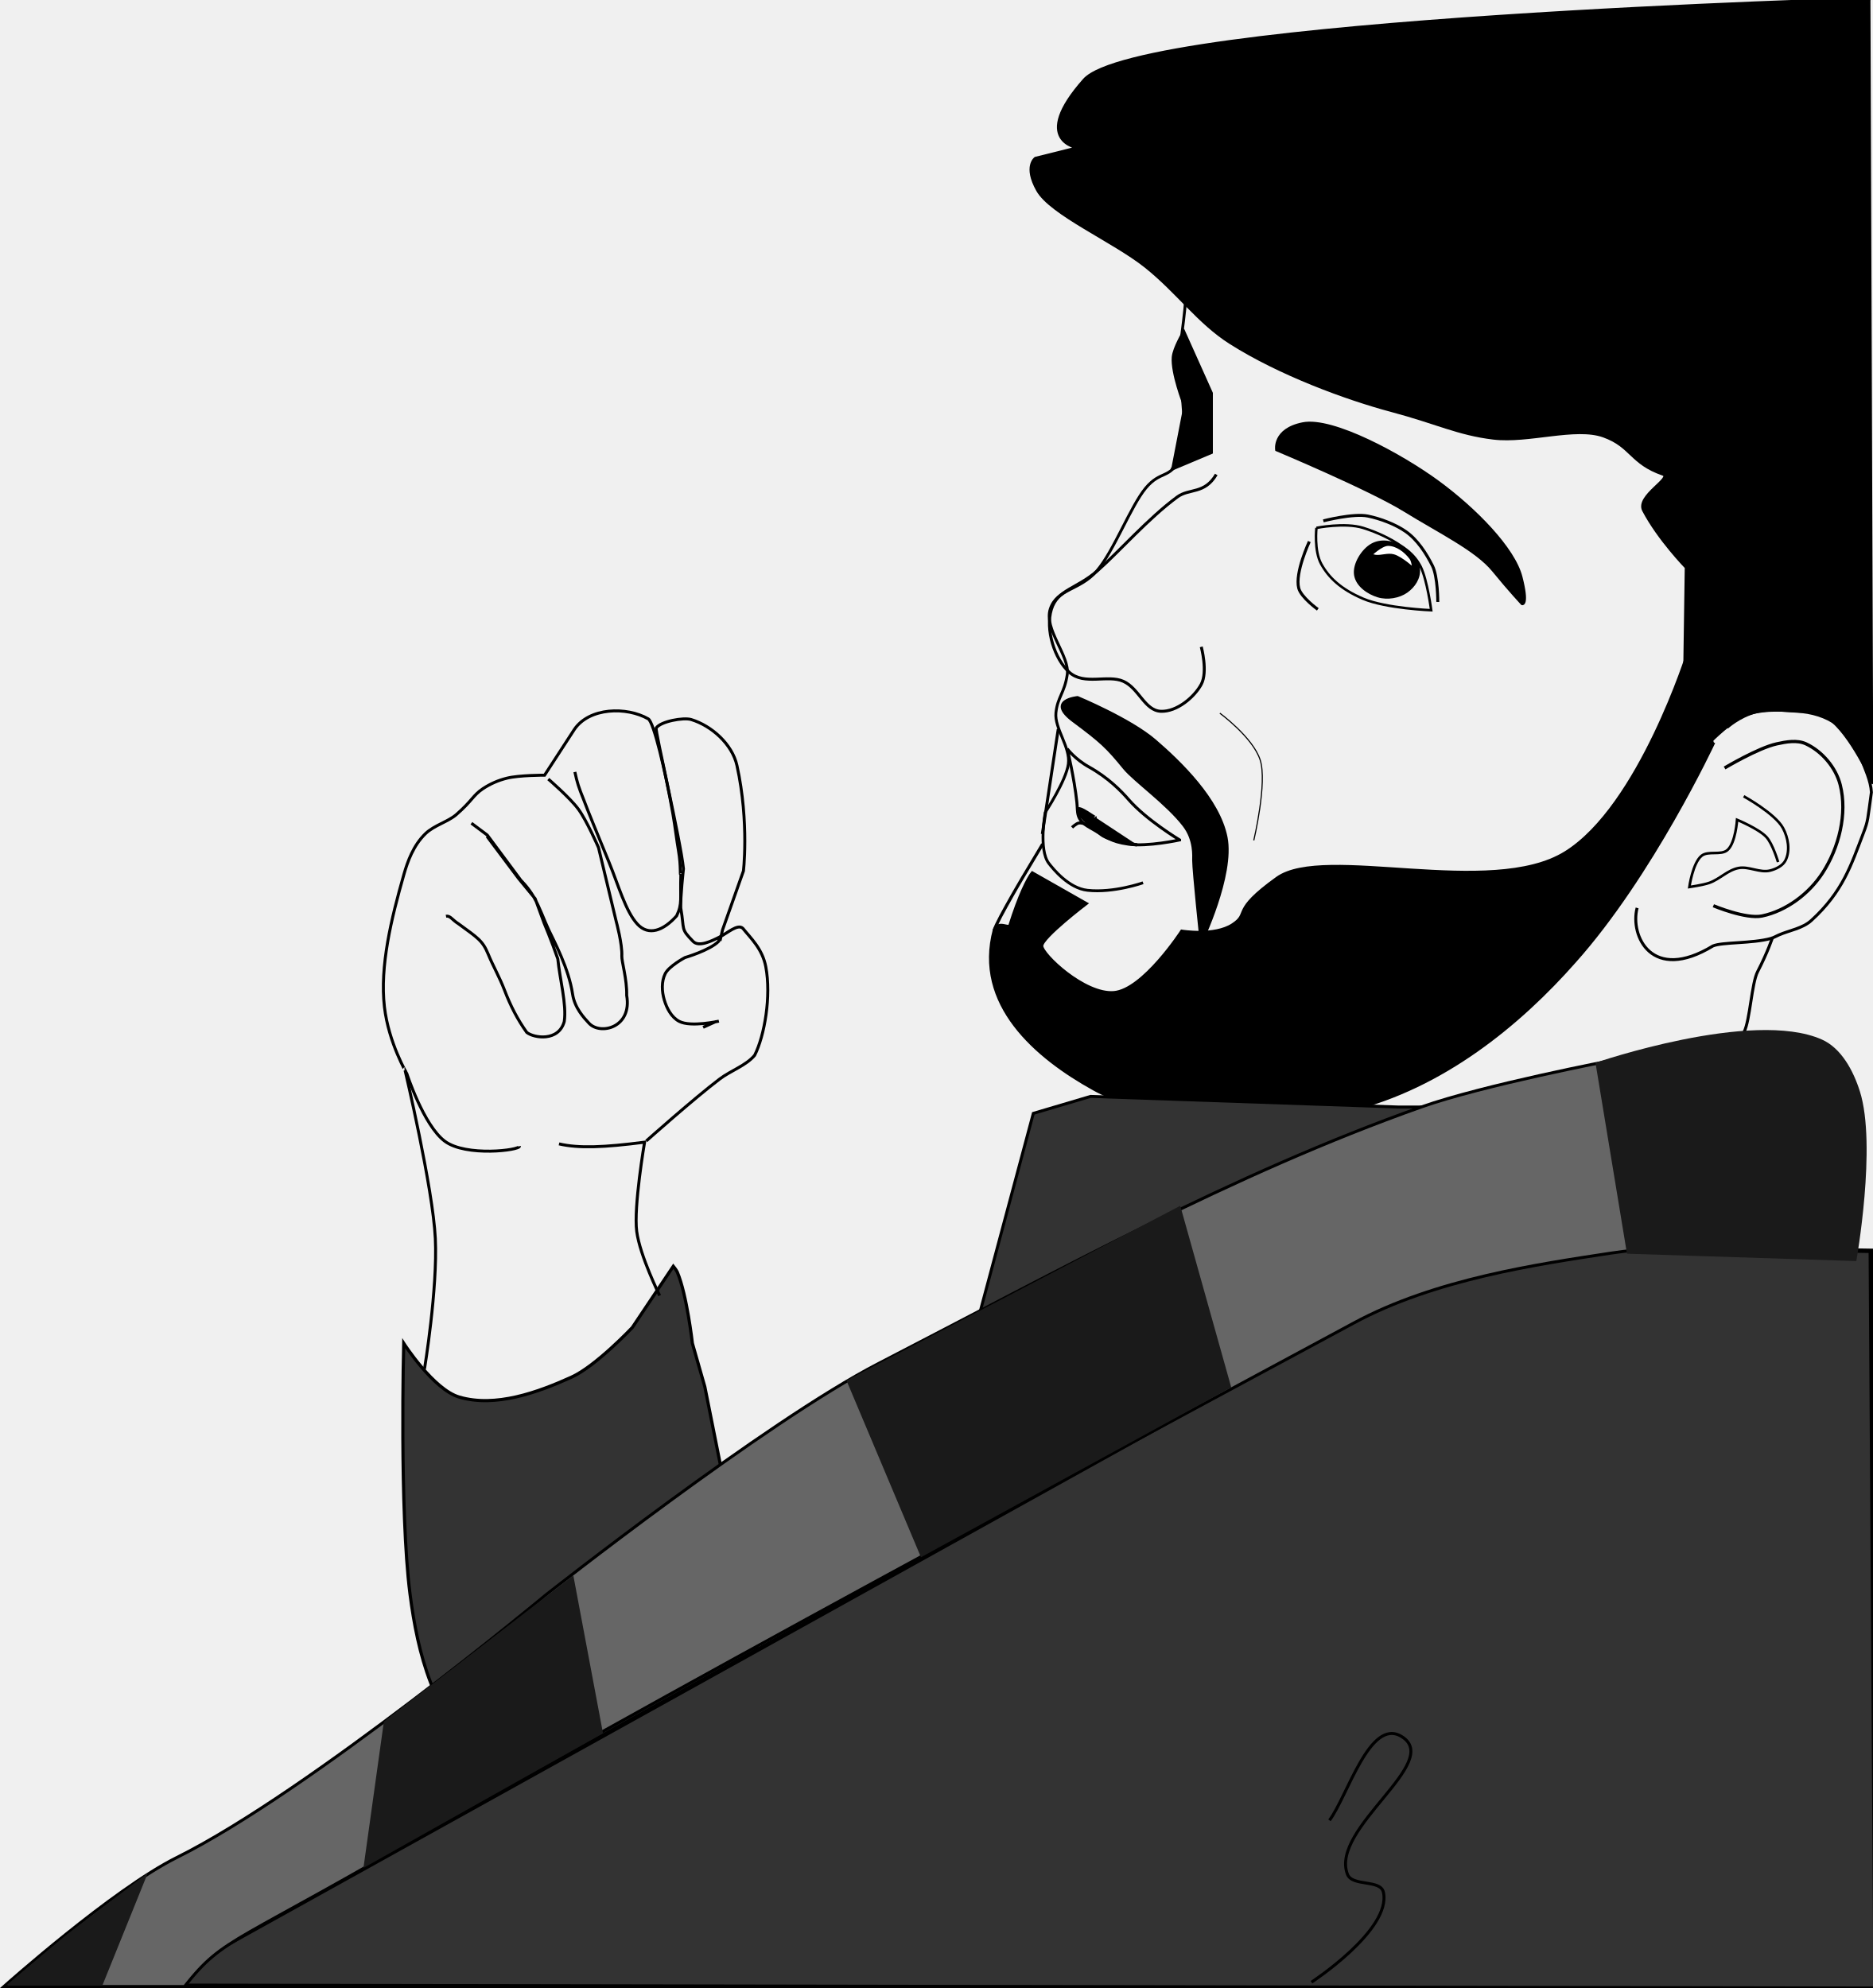
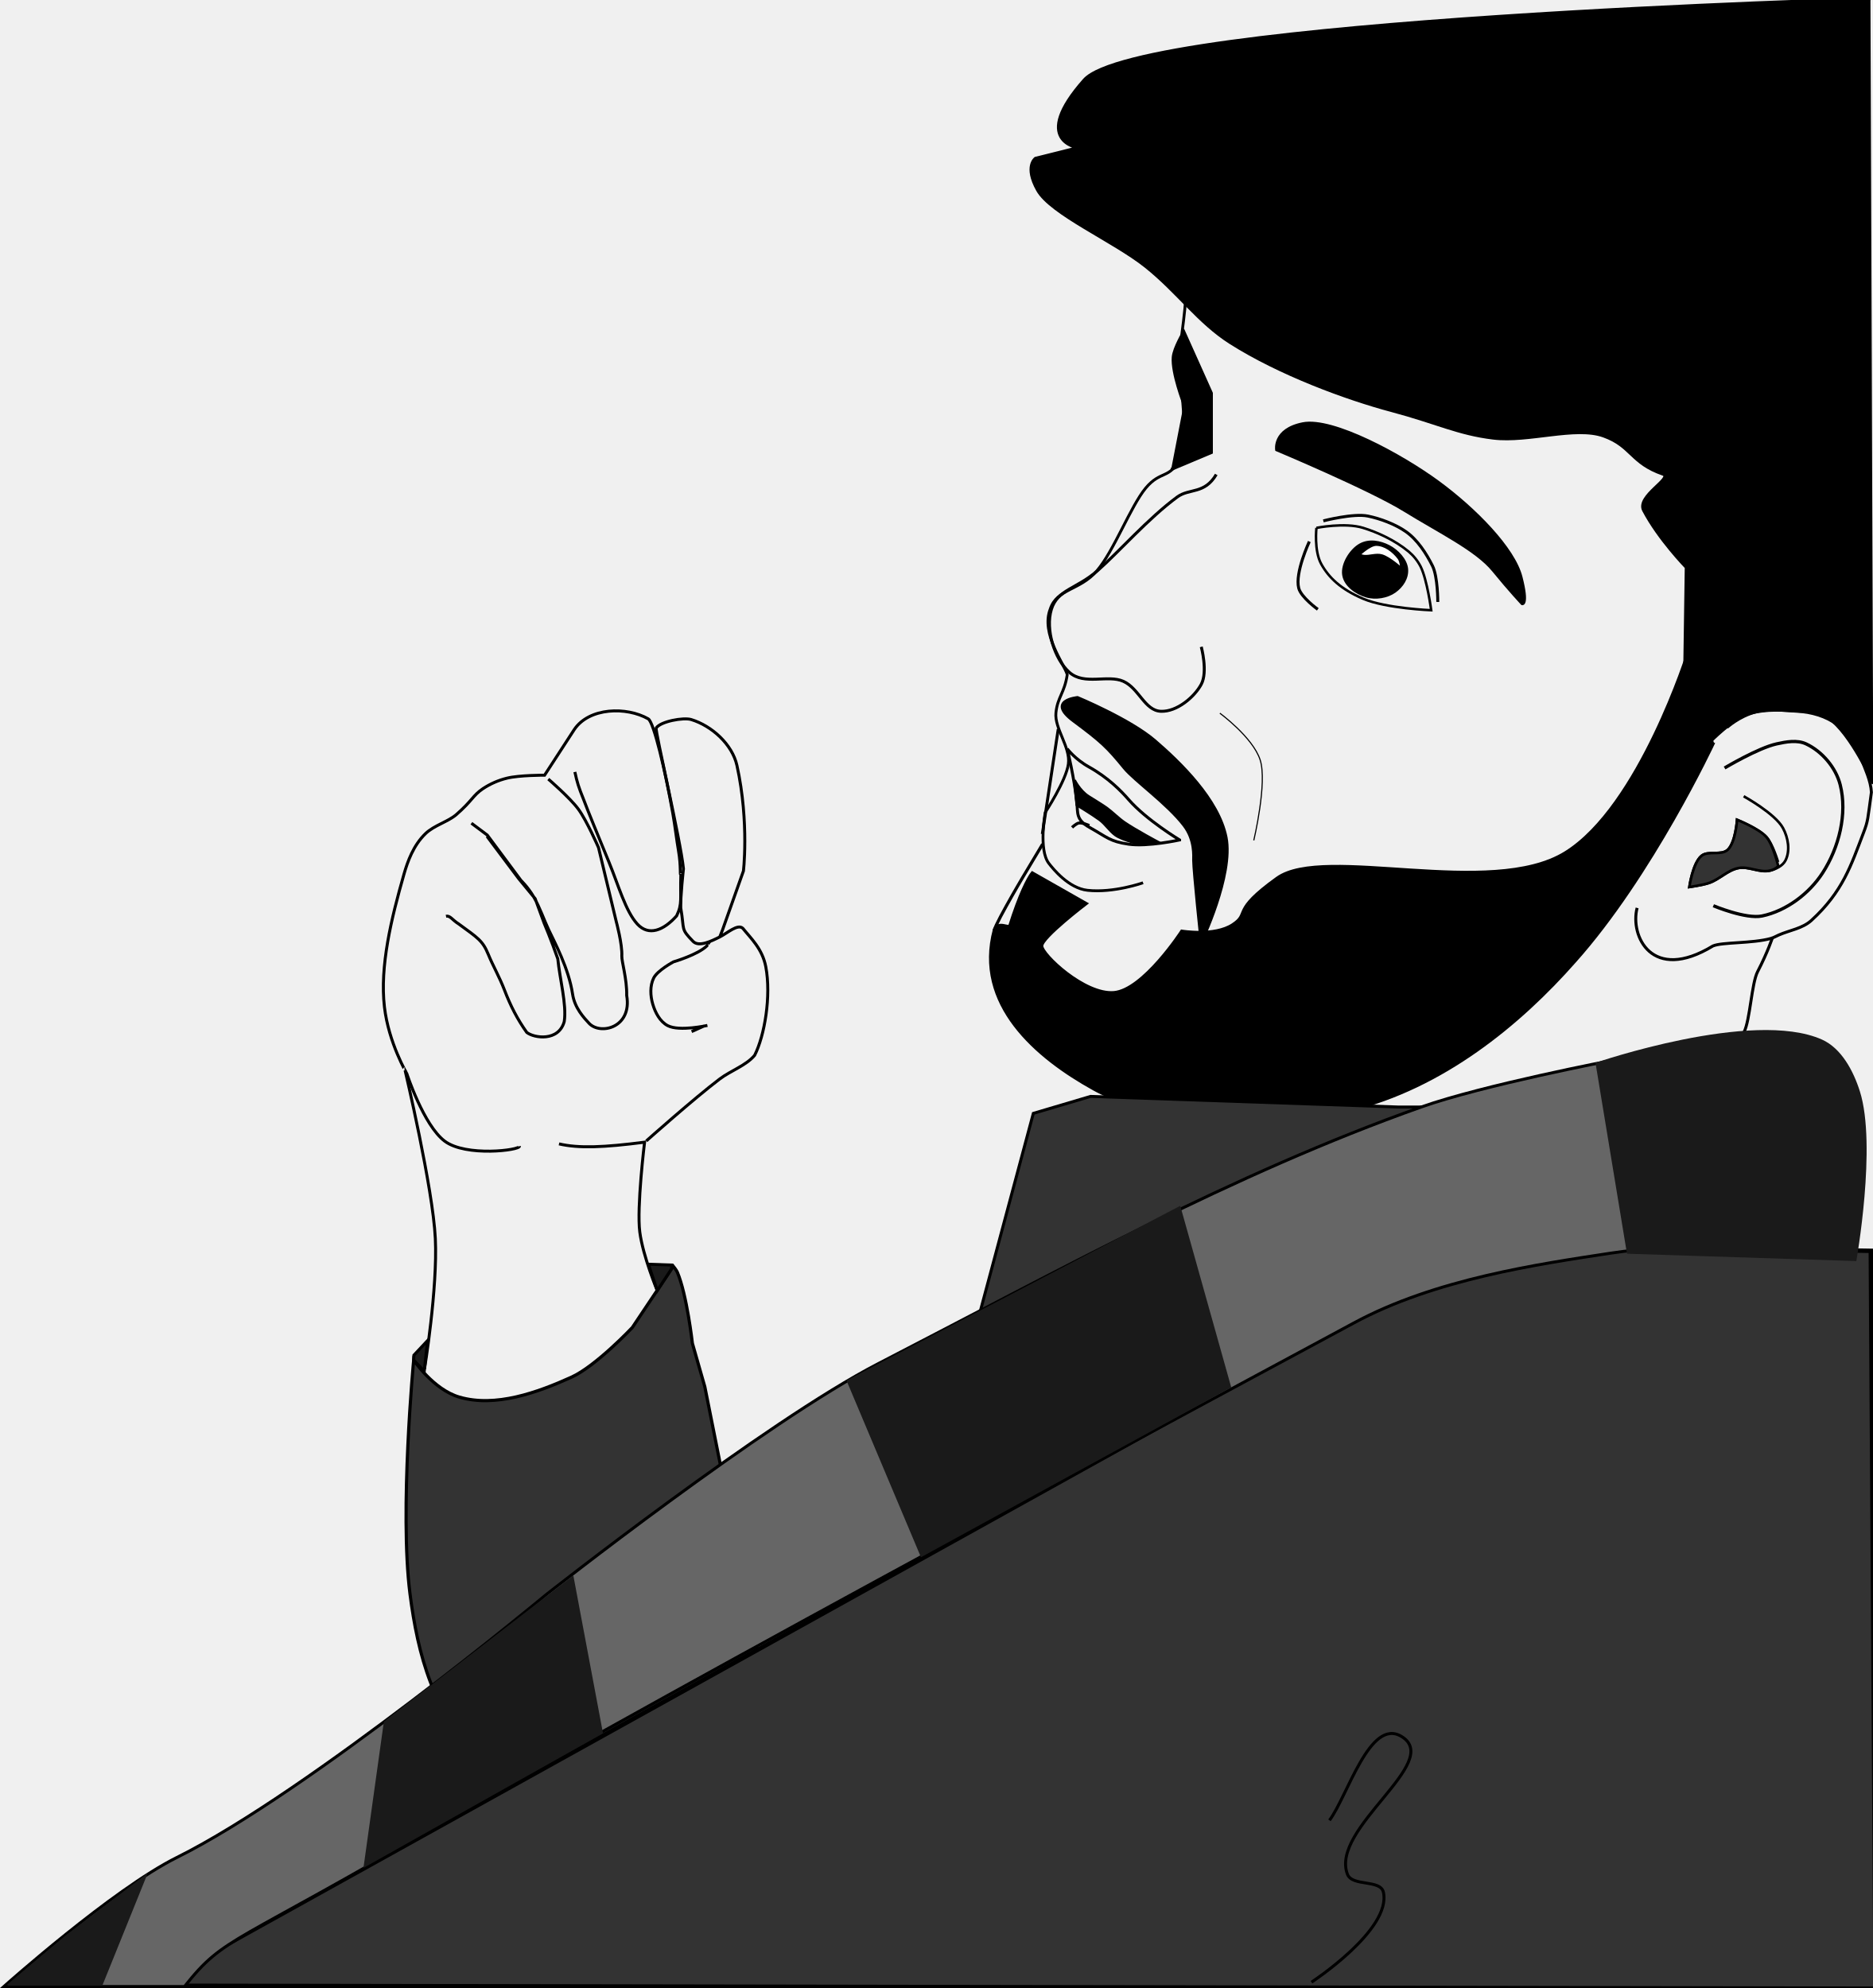
<svg xmlns="http://www.w3.org/2000/svg" width="631.078" height="669.97" viewBox="0 0 166.973 177.263">
-   <path d="M67.61 147.57l-4.775-23.922-1.108-3.87s-.486-4.33-1.342-6.34c-.082-.194-.357-.532-.357-.532l-3.655 5.463s-3.245 3.443-5.43 4.431c-3.032 1.371-6.763 2.717-9.992 1.776-2.313-.674-4.96-4.802-4.96-4.802s-.385 14.938.56 22.336c.344 2.69.862 5.393 1.85 7.952 1.882 4.872 6.991 14.743 7.678 13.85.687-.891 21.53-16.342 21.53-16.342z" fill="#333" stroke="#000" stroke-width=".283" />
+   <path d="M67.61 147.57l-4.775-23.922-1.108-3.87s-.486-4.33-1.342-6.34c-.082-.194-.357-.532-.357-.532l-3.655 5.463s-3.245 3.443-5.43 4.431c-3.032 1.371-6.763 2.717-9.992 1.776-2.313-.674-4.071-3.305-4.071-3.305s-1.274 13.441-.329 20.839c.344 2.69.862 5.393 1.85 7.952 1.882 4.872 6.991 14.743 7.678 13.85.687-.891 21.53-16.342 21.53-16.342z" fill="#333" stroke="#000" stroke-width=".283" />
  <path d="M166.754-.108S101.479 1.69 96.659 7.125c-4.82 5.435-.567 6.047-.567 6.047l-3.78.945s-1.005.707.19 2.835c1.193 2.128 6.776 4.52 9.637 6.804 2.862 2.284 4.698 4.986 7.56 6.803 4.386 2.785 10.35 4.98 14.363 6.048 4.013 1.068 5.922 2.079 9.072 2.457 3.15.378 7.317-1.089 9.827-.19 2.51.9 2.417 2.408 5.292 3.403.951.329-2.388 1.96-1.719 3.236 1.353 2.579 3.797 5.08 3.797 5.08l-.263 17.874 2.483-2.41s1.835-1.834 3.01-2.29c1.358-.526 2.898-.478 4.352-.389 1.061.065 2.236.075 3.118.668 1.954 1.314 3.976 5.836 3.976 5.836" stroke="#000" stroke-width=".265" />
  <path d="M113.804 40.113s-.311-1.811 2.348-2.338c2.659-.527 8.801 2.81 12.076 5.216 3.275 2.406 6.726 5.913 7.38 8.453.653 2.541.096 2.4.096 2.4s-1.076-1.138-2.58-2.98c-1.505-1.843-4.796-3.43-7.915-5.355-3.12-1.925-11.405-5.396-11.405-5.396z" stroke="#000" stroke-width=".243" />
  <path d="M107.095 57.676s.604 2.213 0 3.341c-.603 1.128-2.173 2.468-3.608 2.406-1.434-.063-1.947-2.05-3.34-2.673-1.394-.622-3.48.387-4.812-.802-1.332-1.19-2.152-3.82-1.603-5.612.549-1.792 2.26-1.817 4.143-3.475 1.882-1.658 4.493-4.642 7.082-6.548 1.077-.793 2.424-.219 3.475-2.005" fill="none" stroke="#000" stroke-width=".265" />
  <path d="M117.363 47.07s2.535-.508 4.166 0c1.251.389 2.788 1.068 4.06 2.116a4.36 4.36 0 0 1 1.068 1.342c.585 1.197.937 3.885.937 3.885s-4.037-.16-6.065-1.024c-2.028-.863-3.085-1.918-3.739-3.1-.654-1.182-.427-3.22-.427-3.22z" fill="none" stroke="#000" stroke-width=".223" />
-   <path d="M124.858 48.723c.758.389 1.53 1.201 1.604 2.004.074.803-.412 1.537-1.07 2.005-.657.468-1.692.66-2.538.4-.847-.258-1.853-.917-2.005-1.87-.152-.953.655-2.22 1.47-2.673.815-.453 1.781-.255 2.539.134z" stroke="#000" stroke-width=".265" />
+   <path d="M123.8 48.723c.758.389 1.53 1.201 1.604 2.004.074.803-.412 1.537-1.07 2.005-.657.468-1.692.66-2.538.4-.847-.258-1.853-.917-2.005-1.87-.152-.953.655-2.22 1.47-2.673.815-.453 1.78-.255 2.539.134z" stroke="#000" stroke-width=".265" />
  <path d="M108.754 63.594s2.932 2.147 3.59 4.158c.66 2.011-.566 7.182-.566 7.182" fill="none" stroke="#000" stroke-width=".1" />
  <path d="M150.52 58.076s-4.328 13.838-10.96 17.954c-6.634 4.116-21.51-.74-25.703 2.268-4.194 3.007-2.352 3.102-3.969 4.157-1.617 1.056-4.536.567-4.536.567s-3.42 5.268-6.047 5.481c-2.628.213-6.426-3.402-6.426-4.158 0-.756 3.969-3.78 3.969-3.78l-4.82-2.74s-.554.652-1.387 2.895a36.559 36.559 0 0 0-.606 1.779c-.109.347-.975-.411-1.386.383-1.802 6.687 3.764 11.395 8.86 14.22 3.608 2.01 6.817 1.554 11.123 2.005 4.306.452 7.888 1.43 11.692-.133 8.292-2.015 15.15-7.672 20.06-13.245 6.87-7.678 12.404-19.526 12.404-19.526" stroke="#000" stroke-width=".265" />
  <path d="M96.067 62.192s4.682 1.94 6.9 3.851c2.22 1.912 5.681 5.244 6.346 8.628.664 3.383-2.23 9.377-2.23 9.377s-.673-6.4-.673-7.337c0-.372.125-1.823-.854-3.104-1.49-1.95-4.412-4-5.332-5.126-1.523-1.864-2.044-2.354-4.52-4.194-2.477-1.84.363-2.095.363-2.095z" stroke="#000" stroke-width=".251" />
-   <path d="M101.906 78.713s-2.601.927-4.954.672c-1.681-.183-3.063-1.905-3.45-2.408-.93-1.209-.318-4.537-.318-4.537s1.867-2.831 2.064-4.325c.197-1.493-1.25-3.164-1.11-4.558.139-1.395.762-1.748 1.009-3.402.247-1.655-2.104-4.05-1.512-5.859.592-1.81 2.646-1.64 4.158-3.402 1.511-1.762 3.009-5.757 4.346-7.37 1.338-1.613 2.175-.774 3.024-2.646.85-1.872.092-6.204 0-8.315-.091-2.112.906-6.025.378-7.37" fill="none" stroke="#000" stroke-width=".253" />
+   <path d="M101.906 78.713s-2.601.927-4.954.672c-1.681-.183-3.063-1.905-3.45-2.408-.93-1.209-.318-4.537-.318-4.537s1.867-2.831 2.064-4.325c.197-1.493-1.25-3.164-1.11-4.558.139-1.395.762-1.748 1.009-3.402-.255-.93-2.381-3.65-1.512-5.859.592-1.81 2.646-1.64 4.158-3.402 1.511-1.762 3.009-5.757 4.346-7.37 1.338-1.613 2.175-.774 3.024-2.646.85-1.872.092-6.204 0-8.315-.091-2.112.906-6.025.378-7.37" fill="none" stroke="#000" stroke-width=".253" />
  <path d="M105.163 74.896s-2.844.62-4.535.378c-1.692-.243-1.93-.623-3.48-1.49-1.253-.699-1.043-1.281-1.145-2.258-.226-2.148-.856-4.757-.856-4.757s.694.928 1.925 1.612c1.736.966 2.882 2.151 3.556 2.924 1.572 1.804 4.535 3.59 4.535 3.59z" fill="none" stroke="#000" stroke-width=".265" />
  <path d="M92.953 75.265l-1.783 2.98s-3.108 5.257-2.447 4.774" fill="none" stroke="#000" stroke-width=".273" />
  <path d="M158.037 83.555s-.435 1.336-1.342 3.085c-.538 1.037-.67 4.32-1.21 5.388-.693 1.367-1.76.458-2.018 1.062-.802 1.87-4.804.046-6.963.956-1.66.7-2.582 2.672-4.263 3.32-4.501 1.734-14.432 1.069-14.432 1.069M94.344 65.012l-1.418 9.355" fill="none" stroke="#000" stroke-width=".265" />
-   <path d="M97.624 72.86c.22.278-1.549-1.142-1.544-.636.005.52 1.996 2.156 2.282 2.31 1.044.564 3.013.797 3.013.797" stroke="#000" stroke-width=".292" />
-   <path d="M122.168 49.486s.968-.946 1.582-.944c.792.002 1.558.594 2.032 1.228.205.274.26.992.26.992s-1.103-1.005-1.796-1.205c-.514-.148-1.073.105-1.606.048a3.347 3.347 0 0 1-.472-.119z" fill="#fff" stroke="#000" stroke-width=".265" />
+   <path d="M121.11 49.486s.968-.946 1.582-.944c.792.002 1.558.594 2.032 1.228.205.274.26.992.26.992s-1.103-1.005-1.796-1.205c-.514-.148-1.073.105-1.606.048a3.347 3.347 0 0 1-.472-.119z" fill="#fff" stroke="#000" stroke-width=".265" />
  <path d="M104.407 41.86l3.591-1.511v-5.292l-2.457-5.48s-.875 1.452-.945 2.267c-.121 1.416.945 4.158.945 4.158" stroke="#000" stroke-width=".265" />
  <path d="M97.226 97.763l-5.103 1.512-4.914 18.332 40.255-18.899h-2.835z" fill="#333" stroke="#000" stroke-width=".265" />
  <path d="M166.785 111.532l.428 65.793-153.61-.265 98.125-54.491c8.272-6.732 18.388-10.774 29.505-11.46z" fill="#333" stroke="#000" stroke-width=".394" />
-   <path d="M37.845 122.066s1.179-7.155.965-11.635c-.213-4.48-2.698-14.996-2.698-14.996m22.699 20.087s-1.76-3.539-2.046-5.718c-.287-2.18.7-7.96.7-7.96-3.635.47-5.863.562-7.628.152" fill="none" stroke="#000" stroke-width=".265" />
+   <path d="M37.845 122.066s1.179-7.155.965-11.635c-.213-4.48-2.698-14.996-2.698-14.996m22.485 19.643s-1.272-3.04-1.558-5.22c-.287-2.18.426-8.014.426-8.014-3.635.47-5.863.562-7.628.152" fill="none" stroke="#000" stroke-width=".265" />
  <path d="M46.308 102.203c.071.362-4.778.97-6.663-.452-1.885-1.422-3.372-6.007-3.372-6.007.014.004-1.63-2.749-2-5.959-.418-3.618.6-7.847 1.742-11.836.316-1.103.83-2.575 1.932-3.63.75-.72 2.018-1.061 2.729-1.681 1.458-1.27 1.465-1.701 2.385-2.32a6.802 6.802 0 0 1 2.13-.93c1.09-.273 3.36-.267 3.36-.267l2.648-4.073c1.332-1.977 4.66-2.056 6.594-.949.494.283 1.53 4.676 2.189 8.427.214 1.22.339 2.36.502 3.298.257 1.48.112 2.375.217 2.121-.075 2.245.154 2.61-.379 3.72-1.176 1.318-2.495 1.827-3.504.727-1.053-1.147-1.69-3.483-2.526-5.515-.944-2.298-1.9-4.605-2.261-5.586m0 0c-.448-1.108-.573-1.507-.78-2.457" fill="none" stroke="#000" stroke-width=".265" />
  <path d="M120.66 117.985c7.261-3.938 16.47-5.257 22.868-6.236 6.397-.98 15.119-.567 15.119-.567l.189-17.576h-6.237l-8.882.945s-11.508 2.208-17.01 4.157c-16.812 5.96-32.527 14.691-48.38 22.868-10.077 5.197-29.671 20.64-29.671 20.64s-21.05 17.523-32.883 23.405c-5.745 2.856-15.426 11.51-15.426 11.51h16.099c3.656-4.6 4.166-3.519 23.369-14.818 19.202-11.3 73.584-40.39 80.845-44.328z" fill="#666" stroke="#000" stroke-width=".265" />
  <path d="M105.224 107.517l4.544 16.193-27.662 15.144-6.64-15.762zm37.017-12.753l2.807 17.025 20.446.657s1.837-10.32.319-15.13c-.576-1.824-1.645-3.851-3.393-4.627-6.18-2.744-20.179 2.075-20.179 2.075zm-91.128 45.711l-16.89 13.03-1.82 13.05 21.356-12zm-37.936 26.533L9.141 177H.588l5.235-4.405z" fill="#1a1a1a" />
-   <path d="M118.524 162.312c1.604-2.138 3.598-9.175 6.415-7.483 3.772 2.265-6.39 8.187-4.811 12.294.429 1.116 2.95.436 3.207 1.604.734 3.343-6.415 8.018-6.415 8.018m-59.301-75.012s4.263-3.795 6.536-5.517c1.002-.76 2.361-1.204 3.122-2.117.887-1.741 1.49-5.285.996-7.892-.306-1.616-1.349-2.557-2.053-3.437-.46-.413-1.369.432-2.055.775-.753.376-1.85.918-2.372.4-1.148-1.188-.747-.951-1.101-2.982-.045-.961.24-3.495.24-3.495-.247-2.515-2.558-12.367-2.432-12.555.396-.592 2.438-.962 3.12-.754 1.843.562 3.664 2.214 4.08 4.096 1.131 5.108.548 9.77.573 9.422l-1.86 5.245-.222.969m-15.31-14.425s1.928 1.66 2.675 2.675c.767 1.042 1.803 3.438 1.803 3.438l1.579 6.585s.553 2.032.498 3.08c-.024.473.467 2.054.434 3.51.506 2.886-2.357 3.57-3.357 2.487-.436-.472-1.282-1.353-1.466-2.599-.34-2.297-1.63-4.674-2.124-5.72-.408-.864-.817-2.05-1.345-2.955-.502-.86-1.133-1.464-1.133-1.464l-3.004-4.042-1.413-1.059m1.388 1.17l2.813 3.755 1.483 1.804.794 2.17s.63 1.487 1.223 3.194c.167 1.764.803 4.063.576 5.589-.499 1.815-2.69 1.484-3.342.974-.833-1.17-1.446-2.359-1.997-3.8-.44-1.15-1.01-2.12-1.442-3.177-.498-1.214-.93-1.452-2.627-2.694-.586-.363-.76-.766-1.135-.691m57.348-8.09s-.617-.275-.932-.22c-.236.041-.601.394-.601.394m22.4-27.336s2.672-.694 3.968-.429c1.12.229 2.45.73 3.386 1.384 1.031.722 1.818 1.934 2.379 3.06.481.97.472 3.214.472 3.214m-11.452-5.387s-1.304 2.783-.946 4.158c.214.82 1.701 1.89 1.701 1.89" fill="none" stroke="#000" stroke-width=".265" />
-   <path d="M64.091 91.052s-2.491.562-3.538.02c-.69-.36-1.114-1.17-1.333-1.917-.22-.746-.263-1.635.083-2.332.336-.678 1.758-1.438 1.758-1.438s2.218-.65 2.995-1.439c.127-.129-.125.006.227-.492m-.45 7.631l-1.15.517m91.282-26.742s1.064-.973 2.531-1.375c1.21-.331 2.75-.112 3.714-.066 1.265.06 2.59.441 3.603 1.2 1.013.76 1.736 1.931 2.162 3.124.266.744.813 1.86.865 2.899-.341 2.44-.276 2.493-.72 3.652-1.081 2.82-1.82 5.216-4.638 7.783-.786.716-1.94.87-2.912 1.299-.232.102-.453.236-.697.303-1.673.462-4.342.314-5.164.67-5.459 3.32-7.407-.91-6.757-3.394" fill="none" stroke="#000" stroke-width=".265" />
+   <path d="M118.524 162.312c1.604-2.138 3.598-9.175 6.415-7.483 3.772 2.265-6.39 8.187-4.811 12.294.429 1.116 2.95.436 3.207 1.604.734 3.343-6.415 8.018-6.415 8.018m-59.301-75.012s4.263-3.795 6.536-5.517c1.002-.76 2.361-1.204 3.122-2.117.887-1.741 1.49-5.285.996-7.892-.306-1.616-1.349-2.557-2.053-3.437-.46-.413-1.369.432-2.055.775-.753.376-1.85.918-2.372.4-1.148-1.188-.747-.951-1.101-2.982-.045-.961.24-3.495.24-3.495-.247-2.515-2.558-12.367-2.432-12.555.396-.592 2.438-.962 3.12-.754 1.843.562 3.664 2.214 4.08 4.096 1.131 5.108.548 9.77.573 9.422l-1.86 5.245-.248.623M48.881 69.466s1.928 1.66 2.675 2.675c.767 1.042 1.803 3.438 1.803 3.438l1.579 6.585s.553 2.032.498 3.08c-.024.473.467 2.054.434 3.51.506 2.886-2.357 3.57-3.357 2.487-.436-.472-1.282-1.353-1.466-2.599-.34-2.297-1.63-4.674-2.124-5.72-.408-.864-.817-2.05-1.345-2.955-.502-.86-1.133-1.464-1.133-1.464l-3.004-4.042-1.413-1.059m1.388 1.17l2.813 3.755 1.483 1.804.794 2.17s.63 1.487 1.223 3.194c.167 1.764.803 4.063.576 5.589-.499 1.815-2.69 1.484-3.342.974-.833-1.17-1.446-2.359-1.997-3.8-.44-1.15-1.01-2.12-1.442-3.177-.498-1.214-.93-1.452-2.627-2.694-.586-.363-.76-.766-1.135-.691m57.348-8.09s-.617-.275-.932-.22c-.236.041-.601.394-.601.394m22.4-27.336s2.672-.694 3.968-.429c1.12.229 2.45.73 3.386 1.384 1.031.722 1.818 1.934 2.379 3.06.481.97.472 3.214.472 3.214m-11.452-5.387s-1.304 2.783-.946 4.158c.214.82 1.701 1.89 1.701 1.89m36.48 10.526s1.064-.973 2.531-1.375c1.21-.331 2.75-.112 3.714-.066 1.265.06 2.59.441 3.603 1.2 1.013.76 1.736 1.931 2.162 3.124.266.744.813 1.86.865 2.899-.341 2.44-.276 2.493-.72 3.652-1.081 2.82-1.82 5.216-4.638 7.783-.786.716-1.94.87-2.912 1.299-.232.102-.453.236-.697.303-1.673.462-4.342.314-5.164.67-5.459 3.32-7.407-.91-6.757-3.394" fill="none" stroke="#000" stroke-width=".265" />
  <path d="M153.751 68.478s2.98-1.783 4.645-2.15c.851-.187 1.824-.368 2.614 0 1.433.67 2.654 2.109 3.046 3.642.661 2.589-.112 5.618-1.564 7.861-1.201 1.856-3.24 3.393-5.405 3.844-1.446.301-4.338-.914-4.338-.914" fill="none" stroke="#000" stroke-width=".29" />
  <path d="M155.454 71.001s2.808 1.545 3.502 2.834c.466.863.66 2.014.227 2.878-.239.478-.832.775-1.376.912-.905.23-1.9-.404-2.82-.225-.97.189-1.679 1-2.606 1.324-.565.198-1.772.37-1.772.37s.295-2.121 1.075-2.775c.593-.497 1.753-.015 2.33-.53.72-.641.85-2.69.85-2.69s1.943.806 2.616 1.537c.565.616 1.037 2.229 1.037 2.229" fill="none" stroke="#000" stroke-width=".232" />
+   <path d="M157.807 77.625c-.906.229-1.9-.404-2.82-.225-.971.188-1.68 1-2.606 1.324-.566.198-1.773.37-1.773.37s.296-2.121 1.076-2.775c.593-.498 1.753-.016 2.33-.53.72-.642.85-2.69.85-2.69s1.954.772 2.615 1.537c.611.707 1.056 2.598 1.056 2.598-.234.237-.486.33-.728.39z" fill="#333" stroke="#000" stroke-width=".232" />
+   <path d="M95.79 69.572s.454.94 1.242 1.447c.474.304 1.26.774 1.602 1.023.554.403 1.03.908 1.592 1.298.971.672 3.06 1.785 3.06 1.785l-1.496.173s-1.708-.39-2.35-.858c-.527-.385-.878-.98-1.407-1.364-.681-.495-2.021-1.307-2.021-1.307z" stroke="#000" stroke-width=".265" />
+   <path d="M36.902 120.833l1.215-1.297-.295 2.729-.942-.994zm22.978-8.034l-2.072-.073.789 2.352 1.275-1.944z" fill="#1a1a1a" stroke="#000" stroke-width=".265" />
+   <path d="M63.066 91.434s-2.49.562-3.538.02c-.69-.36-1.114-1.17-1.333-1.917-.22-.746-.263-1.635.083-2.332.336-.678 1.758-1.438 1.758-1.438s2.218-.65 2.995-1.439c.127-.129-.125.143.227-.355m-.45 7.494l-1.15.517" fill="none" stroke="#000" stroke-width=".265" />
</svg>
